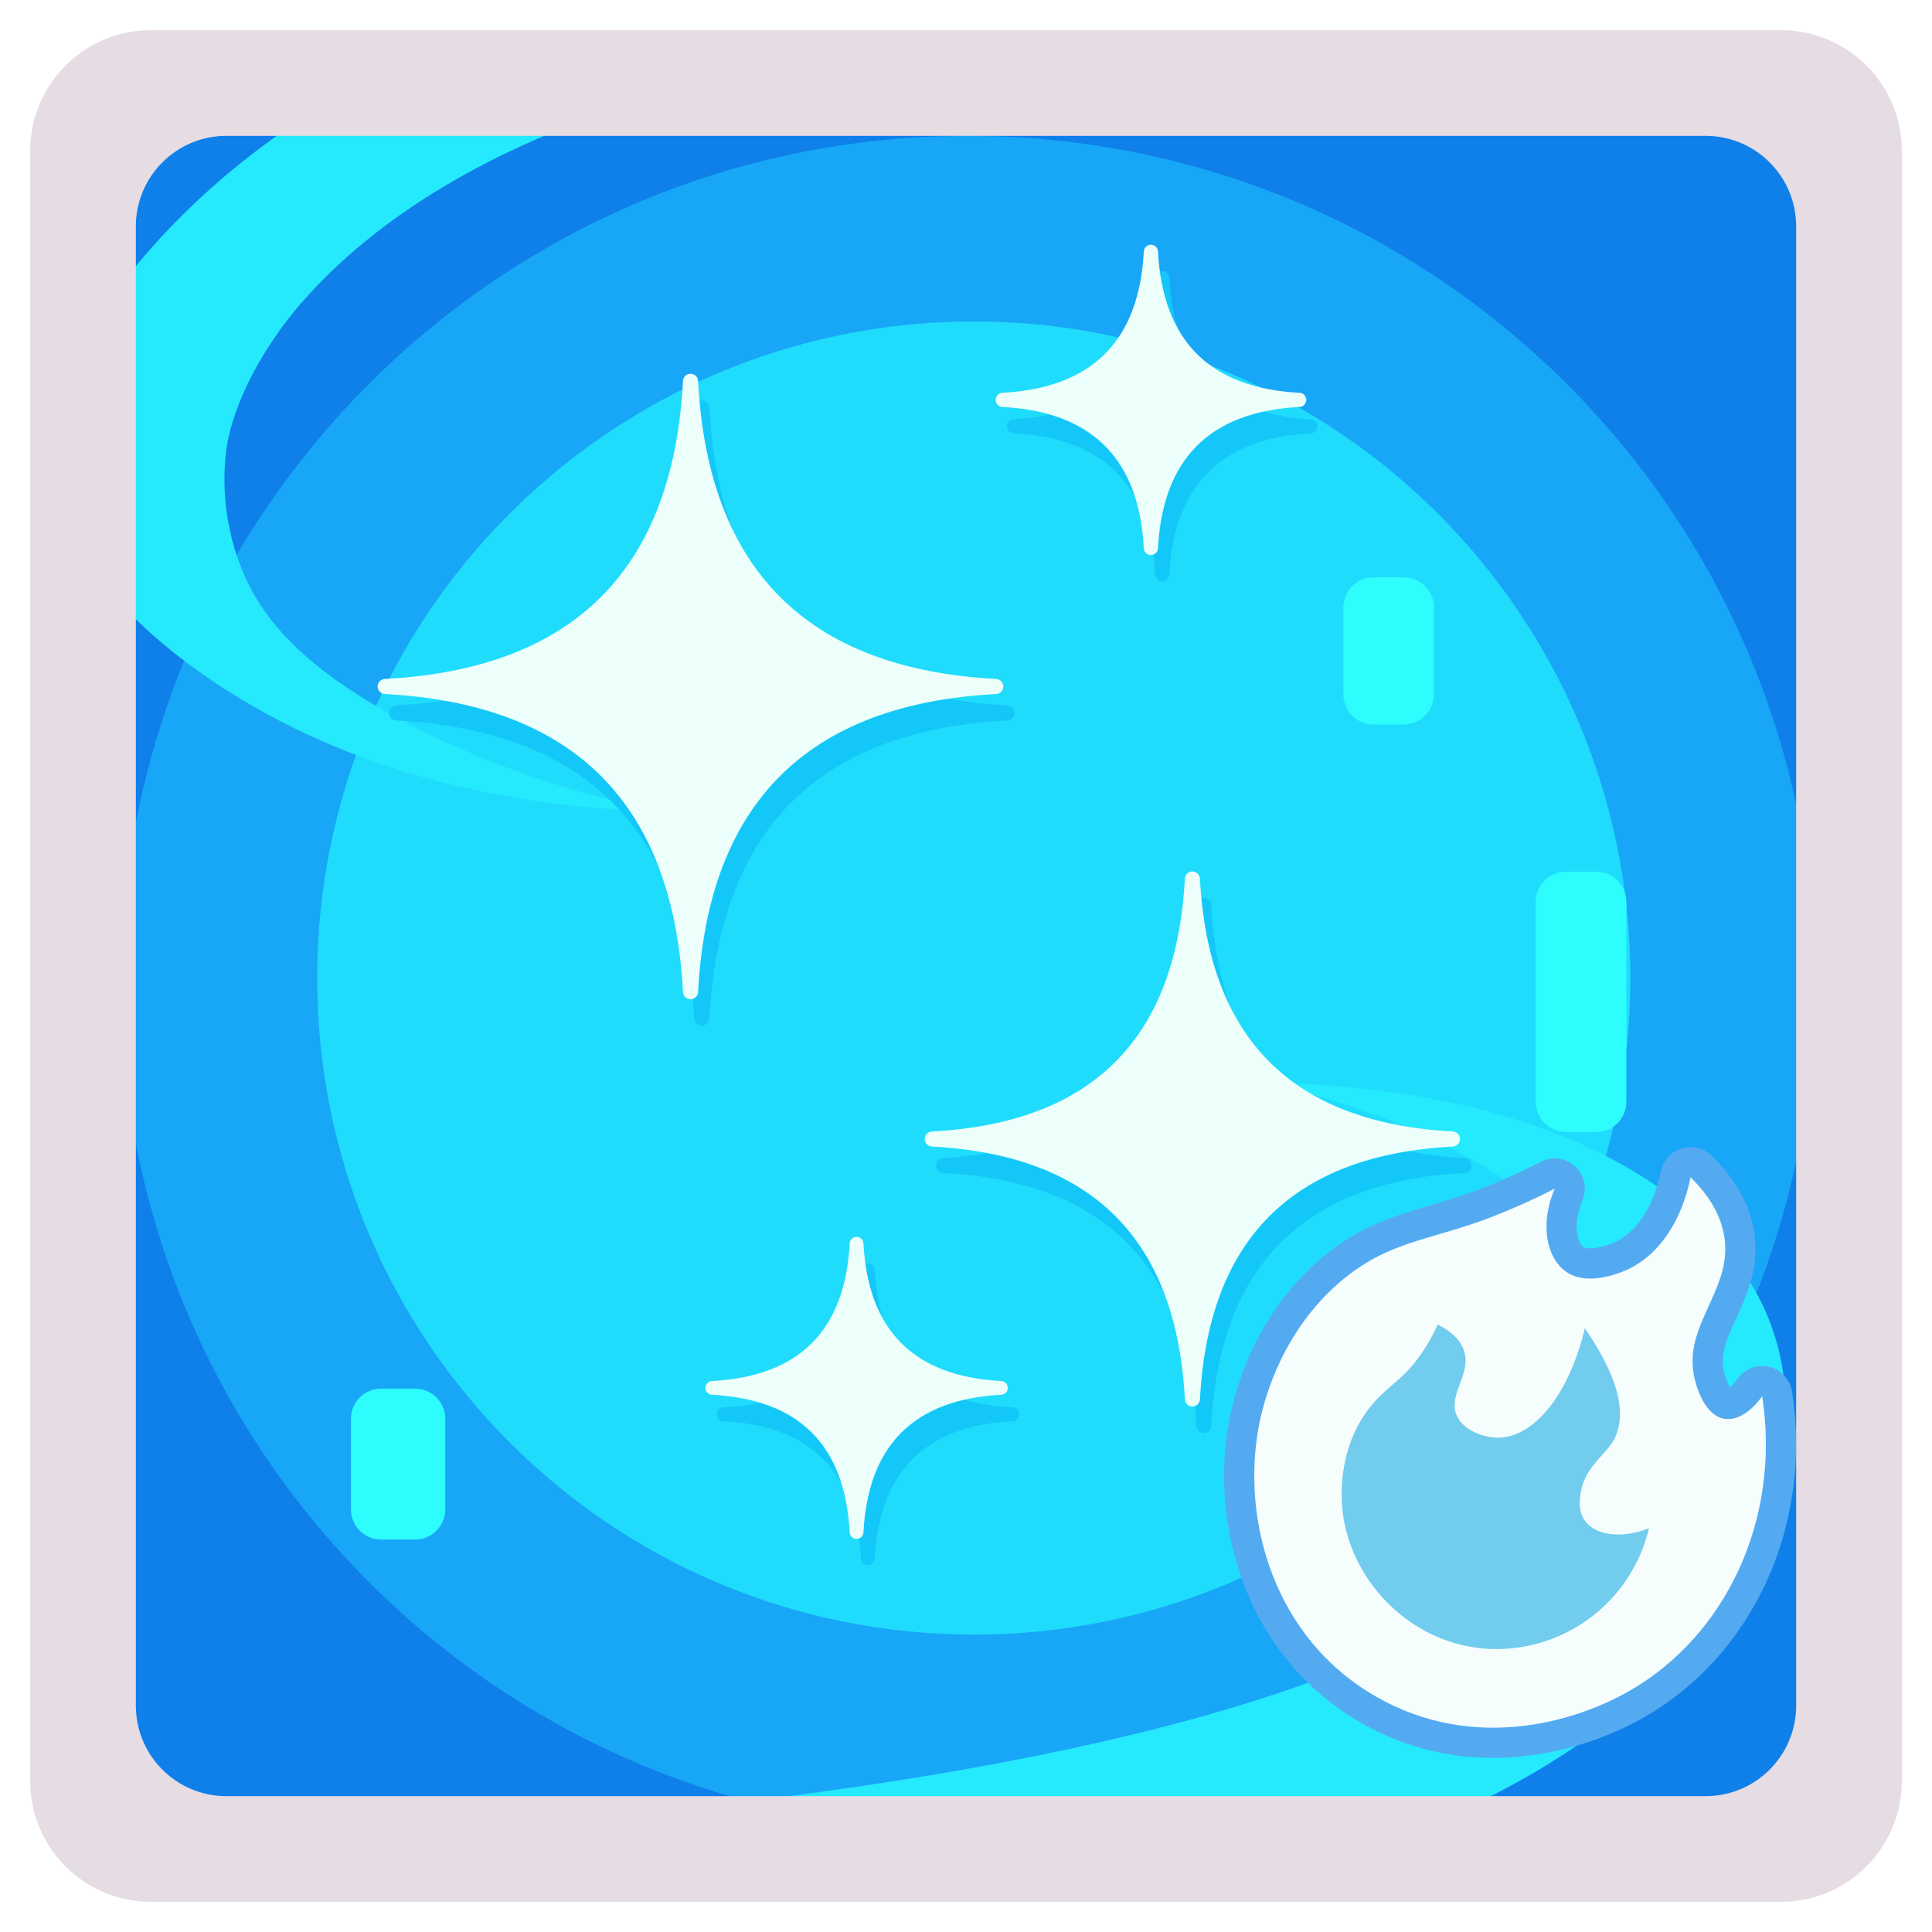
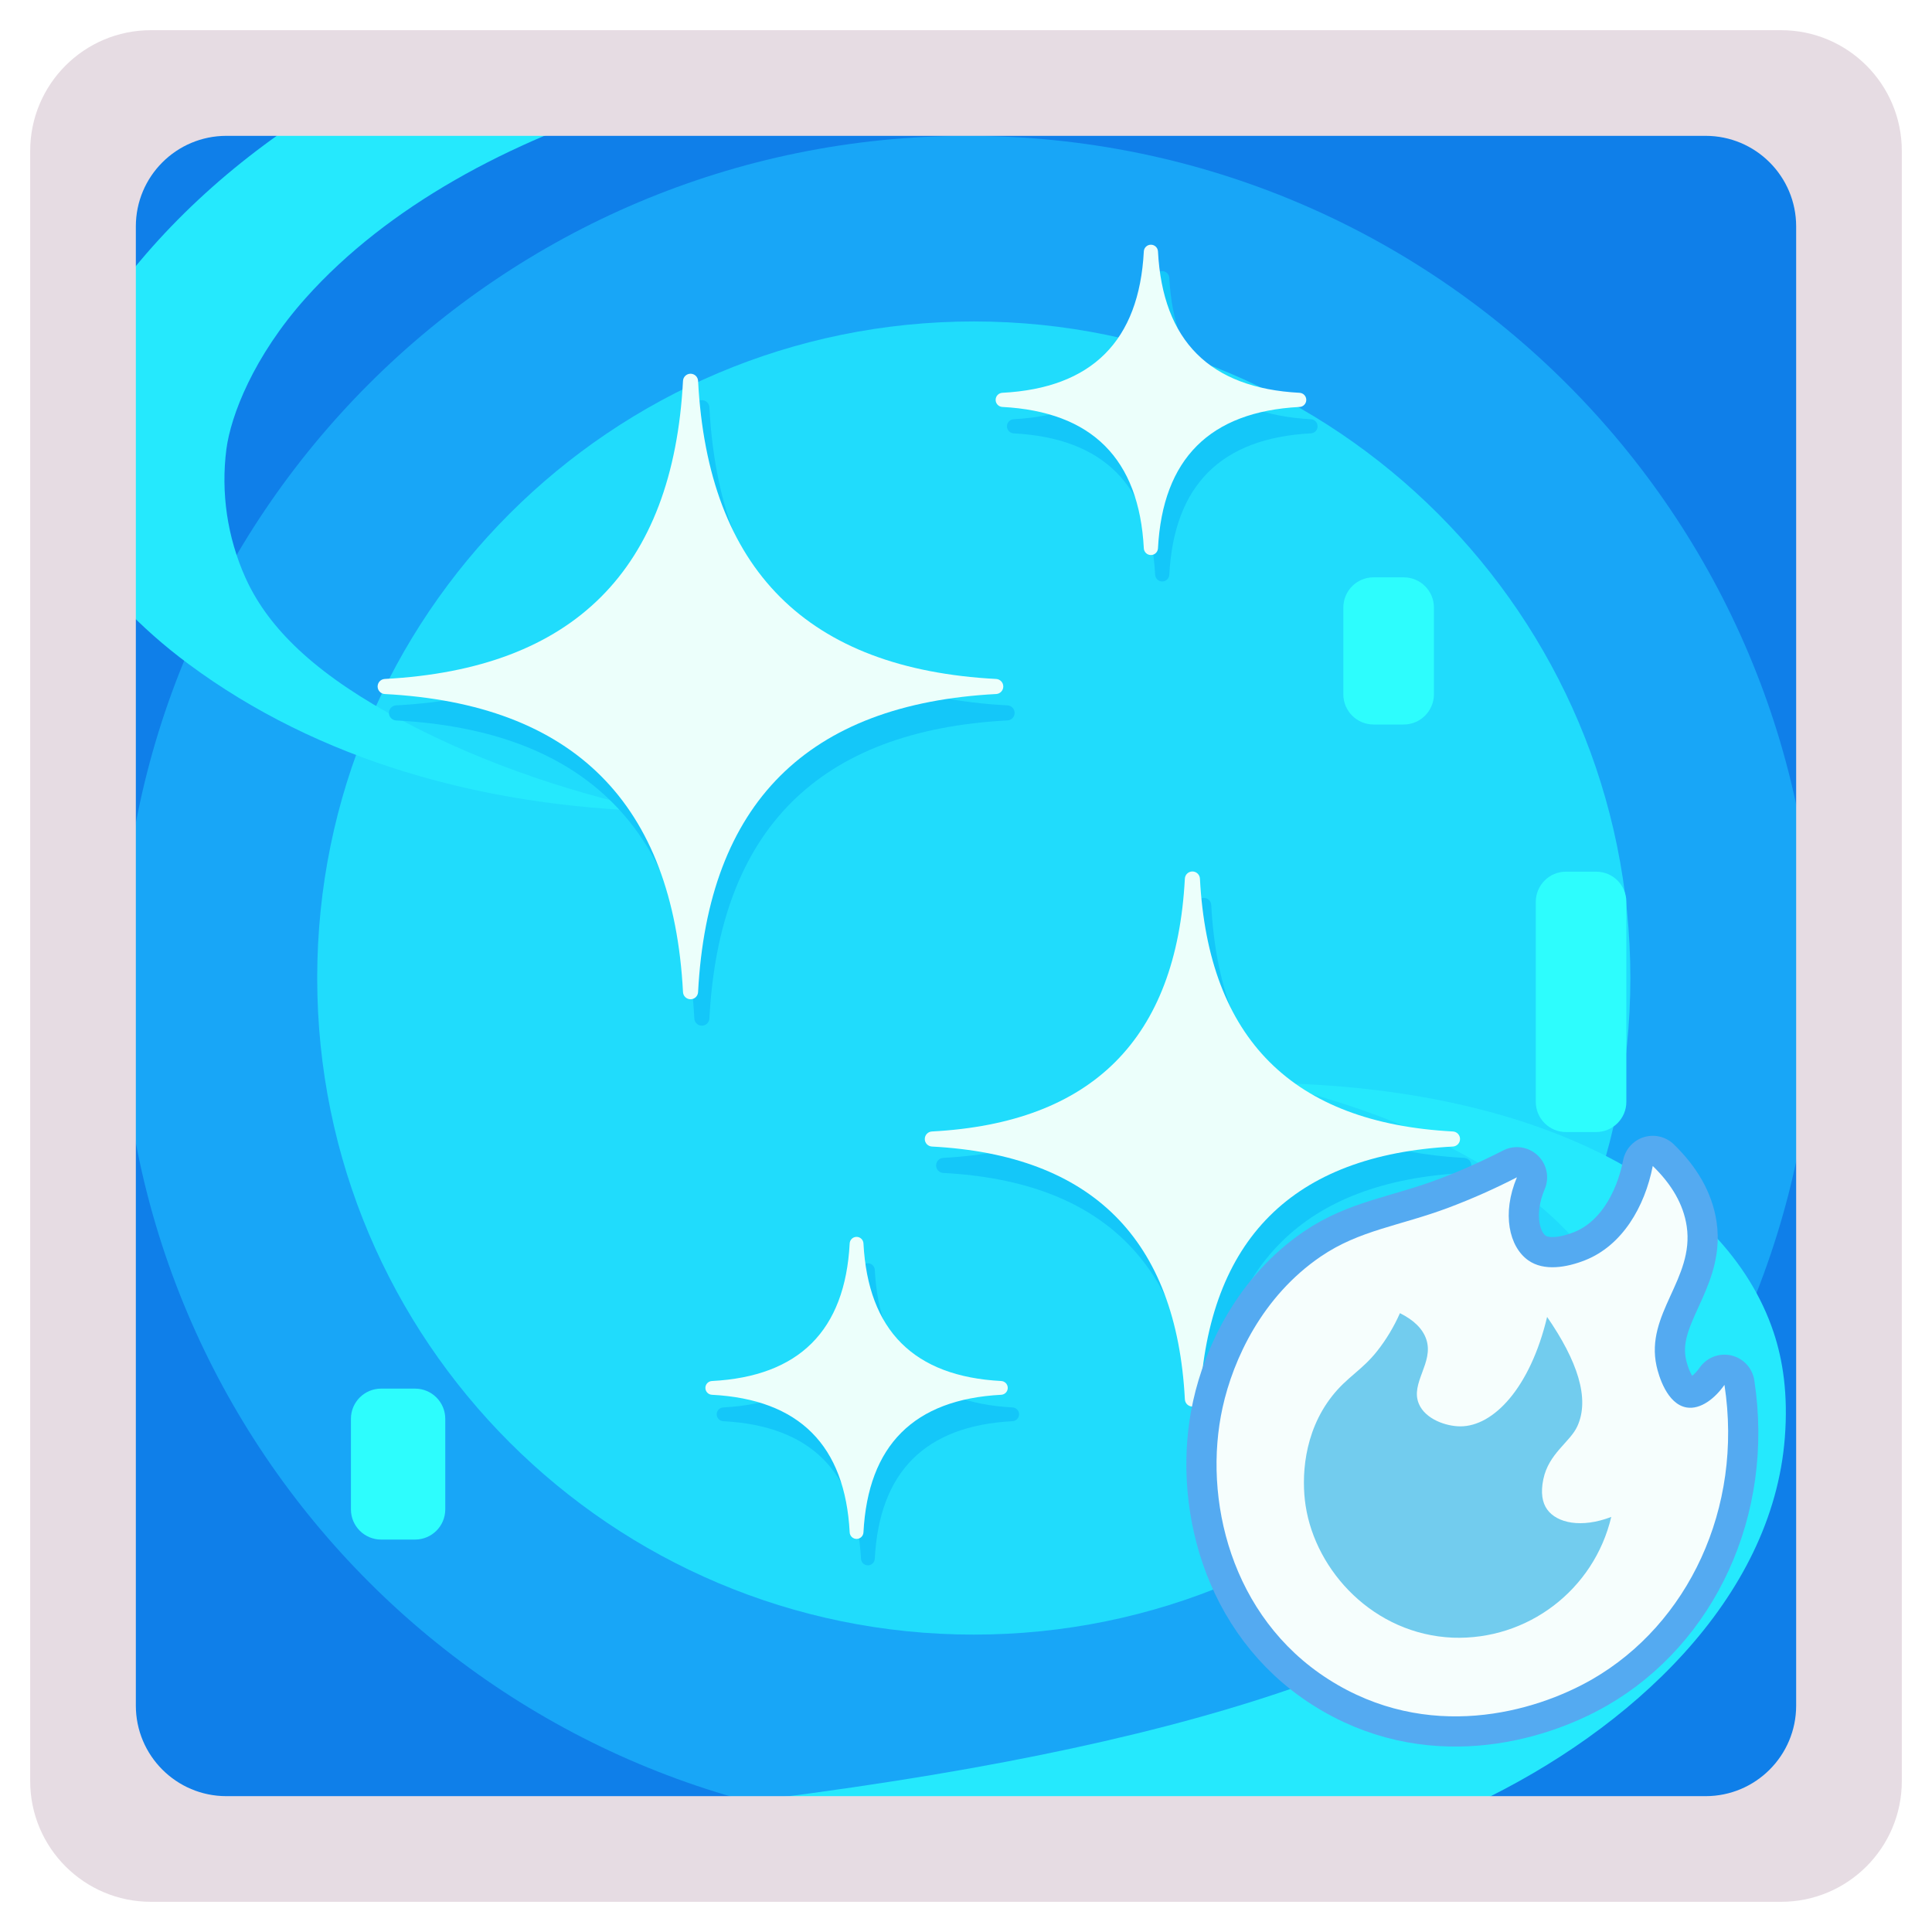
<svg xmlns="http://www.w3.org/2000/svg" width="512" height="512">
  <path style="fill:#0f7fe9" d="M33 33h446v446H33z" />
  <circle cx="256.5" cy="260.5" r="224.5" style="fill:#18a6f7" />
  <circle cx="258.062" cy="259.188" r="174" style="fill:#20dcfc" />
  <path d="M473 381c-3.315 42.708-40.663 77.338-82 97H193a1136.085 1136.085 0 0 0 44-6c107.66-16.832 168.908-44.153 188-81 6.321-12.2 8.089-22.653 7-32-3.618-31.063-39.37-58.923-96-72 72.911 1.039 121.487 28.623 134 66 2.5 7.458 3.888 16.56 3 28ZM103 189c21.492 12.008 46.041 20.563 71 26-46.285-1.244-89.669-13.518-124-39-26.641-19.774-37.214-41.615-38-52-.815-10.768 3.327-25.011 16-43 15.19-21.561 35.439-39.689 59-54h82c-33.621 10.324-66.17 27.556-88 52-13.84 15.5-19.818 31.128-21 40a63.438 63.438 0 0 0 5 34c5.47 12.214 16.56 24.021 38 36Z" style="fill-rule:evenodd;fill:#25e9fd" />
  <path d="M423 300h-8a8 8 0 0 1-8-8v-53a8 8 0 0 1 8-8h8a8 8 0 0 1 8 8v53a8 8 0 0 1-8 8Zm-51-108h-8a8 8 0 0 1-8-8v-23a8 8 0 0 1 8-8h8a8 8 0 0 1 8 8v23a8 8 0 0 1-8 8ZM110 408h-9a8 8 0 0 1-8-8v-24a8 8 0 0 1 8-8h9a8 8 0 0 1 8 8v24a8 8 0 0 1-8 8Z" style="fill:#2dfdfd;fill-rule:evenodd" />
  <path d="M388.053 310.845Q324.35 314.2 321 377.857a2 2 0 0 1-3.994 0q-3.353-63.662-67.056-67.012a2 2 0 0 1 0-3.992q63.7-3.353 67.05-67.013a2 2 0 0 1 3.994 0q3.353 63.663 67.056 67.013a2 2 0 0 1 .003 3.992Zm-40.678-196q-35.625 1.873-37.5 37.476a1.878 1.878 0 0 1-3.75 0q-1.875-35.6-37.5-37.476a1.877 1.877 0 0 1 0-3.748q35.625-1.873 37.5-37.476a1.878 1.878 0 0 1 3.75 0q1.875 35.6 37.5 37.476a1.877 1.877 0 0 1 0 3.751Zm-80.322 76.073q-75.1 3.951-79.056 79.005a2 2 0 0 1-3.994 0q-3.952-75.054-79.056-79a2 2 0 0 1 0-3.992q75.1-3.95 79.056-79a2 2 0 0 1 3.994 0q3.952 75.056 79.056 79.005a2 2 0 0 1 0 3.985Zm-75.378 182.065q34.676-1.824 36.5-36.477a1.828 1.828 0 0 1 3.65 0q1.826 34.653 36.5 36.477a1.826 1.826 0 0 1 0 3.648q-34.675 1.823-36.5 36.476a1.828 1.828 0 0 1-3.65 0q-1.826-34.653-36.5-36.476a1.826 1.826 0 0 1 0-3.648Z" style="fill:#14c7f9;fill-rule:evenodd" />
  <path d="M385.053 303.845Q321.35 307.2 318 370.857a2 2 0 0 1-3.994 0q-3.353-63.662-67.056-67.012a2 2 0 0 1 0-3.992q63.7-3.353 67.05-67.013a2 2 0 0 1 3.994 0q3.353 63.663 67.056 67.013a2 2 0 0 1 .003 3.992Zm-40.678-196q-35.625 1.873-37.5 37.476a1.878 1.878 0 0 1-3.75 0q-1.875-35.6-37.5-37.476a1.877 1.877 0 0 1 0-3.748q35.625-1.873 37.5-37.476a1.878 1.878 0 0 1 3.75 0q1.875 35.6 37.5 37.476a1.877 1.877 0 0 1 0 3.751Zm-80.322 76.073q-75.1 3.951-79.056 79.005a2 2 0 0 1-3.994 0q-3.952-75.054-79.056-79a2 2 0 0 1 0-3.992q75.1-3.95 79.056-79a2 2 0 0 1 3.994 0q3.952 75.056 79.056 79.005a2 2 0 0 1 0 3.985Zm-75.378 182.065q34.676-1.824 36.5-36.477a1.828 1.828 0 0 1 3.65 0q1.826 34.653 36.5 36.477a1.826 1.826 0 0 1 0 3.648q-34.675 1.823-36.5 36.476a1.828 1.828 0 0 1-3.65 0q-1.826-34.653-36.5-36.476a1.826 1.826 0 0 1 0-3.648Z" style="fill:#ecfffb;fill-rule:evenodd" />
-   <path d="M448 312c-2.131 10.86-8.1 21.117-18 25-4.8 1.882-10.821 2.959-15 0-5.076-3.594-7.056-12.4-3-22a172.546 172.546 0 0 1-18 8c-13.078 4.927-23.645 5.936-34 13-15.472 10.556-23.173 27.175-26 40-5.311 24.1 2.186 55.49 28 72 26.3 16.823 54.621 8.878 70 0 25.277-14.592 40.023-45.219 35-78-2.508 3.587-6.322 6.6-10 6-5.285-.866-7.467-8.57-8-11-3.038-13.863 10.049-23.075 8-37-.86-5.841-4.006-11.161-9-16Z" style="fill:none;stroke:#54aaf1;stroke-linecap:round;stroke-linejoin:round;stroke-width:16px;fill-rule:evenodd" />
-   <path d="M448 312c-2.131 10.86-8.1 21.117-18 25-4.8 1.882-10.821 2.959-15 0-5.076-3.594-7.056-12.4-3-22a172.546 172.546 0 0 1-18 8c-13.078 4.927-23.645 5.936-34 13-15.472 10.556-23.173 27.175-26 40-5.311 24.1 2.186 55.49 28 72 26.3 16.823 54.621 8.878 70 0 25.277-14.592 40.023-45.219 35-78-2.508 3.587-6.322 6.6-10 6-5.285-.866-7.467-8.57-8-11-3.038-13.863 10.049-23.075 8-37-.86-5.841-4.006-11.161-9-16Z" style="fill:#f6fefd;fill-rule:evenodd" />
-   <path d="M420 352c-4.484 18.8-14.207 29.016-23 29-3.768-.007-9.288-1.892-11-6-2.3-5.509 4.012-10.857 2-17-.94-2.871-3.349-5.179-7-7a46.762 46.762 0 0 1-6 10c-4.029 5.123-8 6.9-12 12-7.667 9.769-8.1 21.79-7 29 2.657 17.441 18.112 34.113 39 35a41.608 41.608 0 0 0 42-32c-7.886 3.037-14.41 1.647-17-2-1.259-1.772-1.761-4.359-1-8 1.427-6.832 7.078-9.821 9-14 3.4-7.385 0-17.4-8-29Z" style="fill:#72ccee;fill-rule:evenodd" />
+   <path d="M438 309c-2.131 10.86-8.1 21.117-18 25-4.8 1.882-10.821 2.959-15 0-5.076-3.594-7.056-12.4-3-22a172.546 172.546 0 0 1-18 8c-13.078 4.927-23.645 5.936-34 13-15.472 10.556-23.173 27.175-26 40-5.311 24.1 2.186 55.49 28 72 26.3 16.823 54.621 8.878 70 0 25.277-14.592 40.023-45.219 35-78-2.508 3.587-6.322 6.6-10 6-5.285-.866-7.467-8.57-8-11-3.038-13.863 10.049-23.075 8-37-.86-5.841-4.006-11.161-9-16Z" style="fill:none;stroke:#54aaf1;stroke-linecap:round;stroke-linejoin:round;stroke-width:16px;fill-rule:evenodd" />
+   <path d="M438 309c-2.131 10.86-8.1 21.117-18 25-4.8 1.882-10.821 2.959-15 0-5.076-3.594-7.056-12.4-3-22a172.546 172.546 0 0 1-18 8c-13.078 4.927-23.645 5.936-34 13-15.472 10.556-23.173 27.175-26 40-5.311 24.1 2.186 55.49 28 72 26.3 16.823 54.621 8.878 70 0 25.277-14.592 40.023-45.219 35-78-2.508 3.587-6.322 6.6-10 6-5.285-.866-7.467-8.57-8-11-3.038-13.863 10.049-23.075 8-37-.86-5.841-4.006-11.161-9-16Z" style="fill:#f6fefd;fill-rule:evenodd" />
+   <path d="M410 349c-4.484 18.8-14.207 29.016-23 29-3.768-.007-9.288-1.892-11-6-2.3-5.509 4.012-10.857 2-17-.94-2.871-3.349-5.179-7-7a46.762 46.762 0 0 1-6 10c-4.029 5.123-8 6.9-12 12-7.667 9.769-8.1 21.79-7 29 2.657 17.441 18.112 34.113 39 35a41.608 41.608 0 0 0 42-32c-7.886 3.037-14.41 1.647-17-2-1.259-1.772-1.761-4.359-1-8 1.427-6.832 7.078-9.821 9-14 3.4-7.385 0-17.4-8-29Z" style="fill:#72ccee;fill-rule:evenodd" />
  <path d="M40 8h432a32 32 0 0 1 32 32v432a32 32 0 0 1-32 32H40a32 32 0 0 1-32-32V40A32 32 0 0 1 40 8Zm20 28h392a24 24 0 0 1 24 24v392a24 24 0 0 1-24 24H60a24 24 0 0 1-24-24V60a24 24 0 0 1 24-24Z" style="fill:#e6dce3;fill-rule:evenodd" />
</svg>
